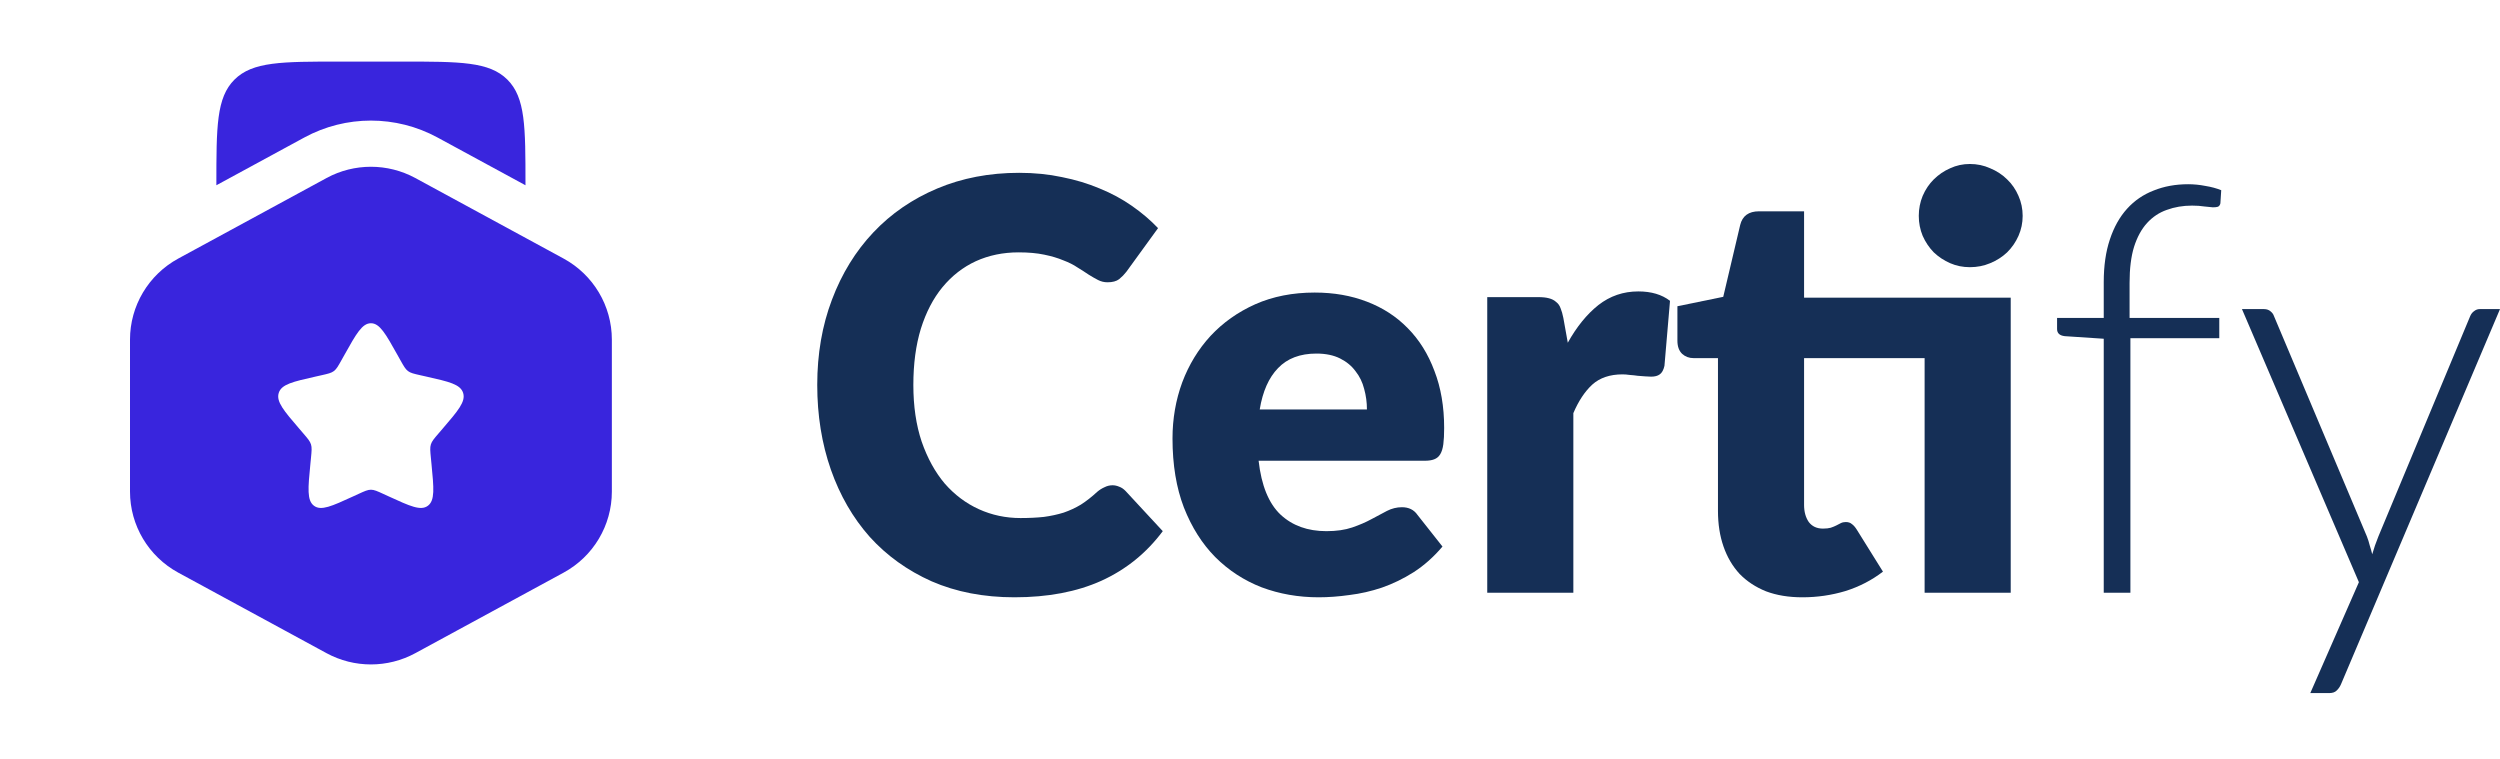
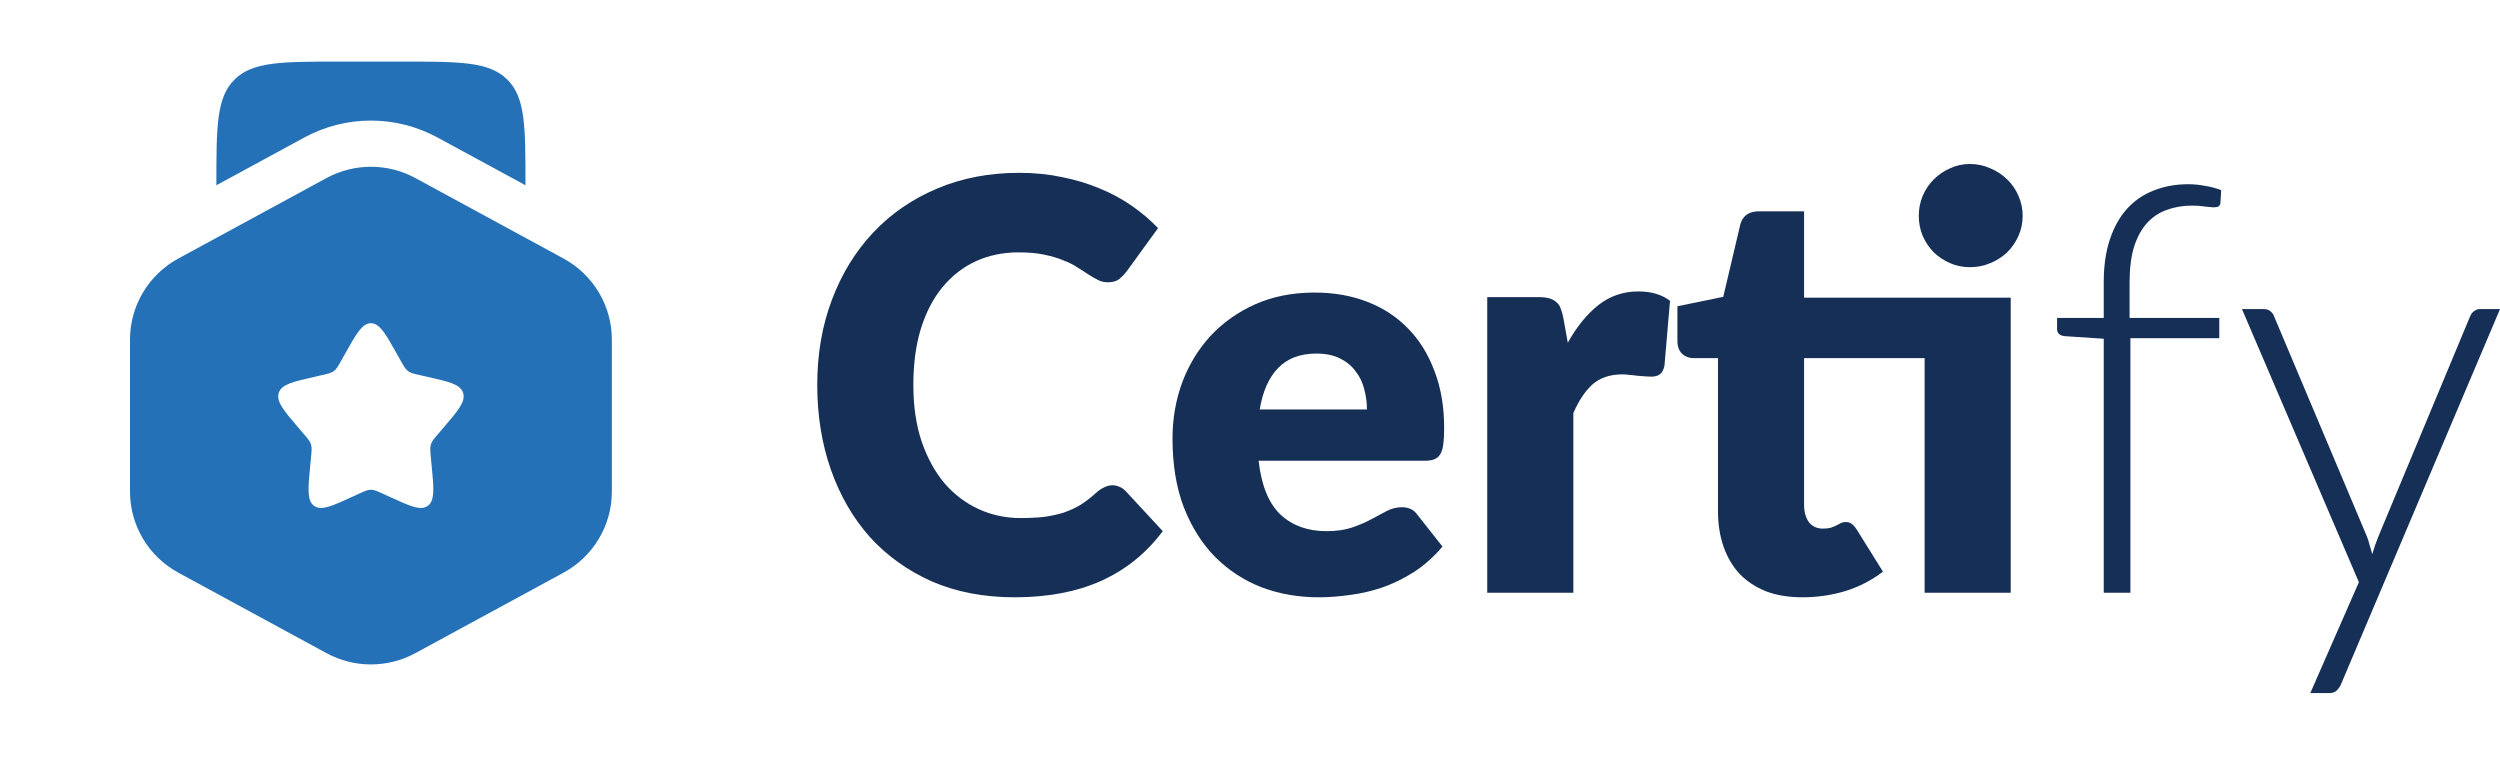
<svg xmlns="http://www.w3.org/2000/svg" width="310" height="94" viewBox="0 0 310 94" fill="none">
-   <path fill-rule="evenodd" clip-rule="evenodd" d="M51.5 22.076C48.068 20.213 43.921 20.213 40.49 22.076L22.114 32.056C18.419 34.062 16.12 37.919 16.12 42.11V60.959C16.12 65.15 18.419 69.007 22.114 71.013L40.49 80.993C43.921 82.856 48.068 82.856 51.5 80.993L69.876 71.013C73.571 69.007 75.87 65.15 75.87 60.959V42.11C75.87 37.919 73.571 34.062 69.876 32.056L51.5 22.076ZM45.996 40.082C44.907 40.082 44.178 41.383 42.722 43.986L42.345 44.659C41.932 45.398 41.725 45.768 41.402 46.012C41.079 46.256 40.678 46.347 39.874 46.528L39.142 46.693C36.314 47.33 34.899 47.648 34.563 48.726C34.227 49.804 35.191 50.926 37.119 53.172L37.618 53.753C38.166 54.391 38.44 54.71 38.563 55.105C38.686 55.5 38.645 55.925 38.562 56.777L38.486 57.552C38.195 60.548 38.049 62.046 38.93 62.712C39.811 63.378 41.135 62.771 43.783 61.557L44.468 61.242C45.221 60.897 45.597 60.725 45.996 60.725C46.395 60.725 46.771 60.897 47.523 61.242L48.209 61.557C50.857 62.771 52.181 63.378 53.062 62.712C53.943 62.046 53.797 60.548 53.505 57.552L53.43 56.777C53.347 55.925 53.306 55.5 53.429 55.105C53.552 54.71 53.826 54.391 54.374 53.753L54.873 53.172C56.801 50.926 57.765 49.804 57.429 48.726C57.092 47.648 55.678 47.33 52.849 46.693L52.118 46.528C51.314 46.347 50.912 46.256 50.59 46.012C50.267 45.768 50.06 45.398 49.646 44.659L49.27 43.986C47.813 41.383 47.085 40.082 45.996 40.082Z" fill="#3925DD" />
-   <path d="M42.162 7.635H49.828C57.055 7.635 60.669 7.635 62.914 9.871C65.159 12.107 65.159 15.706 65.159 22.904V22.973L54.251 17.049C49.104 14.254 42.884 14.254 37.737 17.049L26.83 22.972V22.904C26.83 15.706 26.83 12.107 29.075 9.871C31.321 7.635 34.934 7.635 42.162 7.635Z" fill="#3925DD" />
+   <path fill-rule="evenodd" clip-rule="evenodd" d="M51.5 22.076C48.068 20.213 43.921 20.213 40.49 22.076L22.114 32.056C18.419 34.062 16.12 37.919 16.12 42.11V60.959C16.12 65.15 18.419 69.007 22.114 71.013L40.49 80.993C43.921 82.856 48.068 82.856 51.5 80.993L69.876 71.013C73.571 69.007 75.87 65.15 75.87 60.959V42.11C75.87 37.919 73.571 34.062 69.876 32.056L51.5 22.076ZM45.996 40.082C44.907 40.082 44.178 41.383 42.722 43.986L42.345 44.659C41.932 45.398 41.725 45.768 41.402 46.012C41.079 46.256 40.678 46.347 39.874 46.528L39.142 46.693C36.314 47.33 34.899 47.648 34.563 48.726C34.227 49.804 35.191 50.926 37.119 53.172L37.618 53.753C38.166 54.391 38.44 54.71 38.563 55.105C38.686 55.5 38.645 55.925 38.562 56.777L38.486 57.552C38.195 60.548 38.049 62.046 38.93 62.712C39.811 63.378 41.135 62.771 43.783 61.557L44.468 61.242C45.221 60.897 45.597 60.725 45.996 60.725C46.395 60.725 46.771 60.897 47.523 61.242L48.209 61.557C50.857 62.771 52.181 63.378 53.062 62.712C53.943 62.046 53.797 60.548 53.505 57.552L53.43 56.777C53.347 55.925 53.306 55.5 53.429 55.105C53.552 54.71 53.826 54.391 54.374 53.753L54.873 53.172C56.801 50.926 57.765 49.804 57.429 48.726C57.092 47.648 55.678 47.33 52.849 46.693L52.118 46.528C51.314 46.347 50.912 46.256 50.59 46.012C50.267 45.768 50.06 45.398 49.646 44.659L49.27 43.986C47.813 41.383 47.085 40.082 45.996 40.082Z" fill="#2571B8" />
+   <path d="M42.162 7.635H49.828C57.055 7.635 60.669 7.635 62.914 9.871C65.159 12.107 65.159 15.706 65.159 22.904V22.973L54.251 17.049C49.104 14.254 42.884 14.254 37.737 17.049L26.83 22.972V22.904C26.83 15.706 26.83 12.107 29.075 9.871C31.321 7.635 34.934 7.635 42.162 7.635Z" fill="#2571B8" />
  <path d="M137.95 60.173C138.225 60.173 138.501 60.232 138.776 60.35C139.052 60.444 139.316 60.621 139.568 60.88L144.183 65.864C142.163 68.574 139.626 70.625 136.572 72.015C133.541 73.382 129.948 74.065 125.792 74.065C121.98 74.065 118.559 73.405 115.528 72.086C112.52 70.743 109.96 68.904 107.847 66.571C105.758 64.215 104.151 61.434 103.026 58.229C101.9 55 101.338 51.501 101.338 47.73C101.338 43.889 101.946 40.366 103.163 37.161C104.38 33.932 106.091 31.151 108.295 28.818C110.499 26.485 113.14 24.671 116.217 23.375C119.294 22.078 122.68 21.43 126.377 21.43C128.26 21.43 130.028 21.607 131.681 21.96C133.357 22.291 134.919 22.762 136.365 23.375C137.812 23.964 139.143 24.682 140.36 25.531C141.577 26.379 142.657 27.298 143.598 28.288L139.672 33.697C139.419 34.026 139.121 34.333 138.776 34.616C138.432 34.875 137.95 35.004 137.33 35.004C136.916 35.004 136.526 34.91 136.159 34.722C135.791 34.533 135.401 34.309 134.988 34.05C134.574 33.767 134.115 33.473 133.61 33.166C133.128 32.836 132.542 32.542 131.853 32.282C131.187 32 130.395 31.764 129.477 31.576C128.581 31.387 127.525 31.293 126.308 31.293C124.379 31.293 122.611 31.658 121.004 32.389C119.42 33.119 118.042 34.191 116.871 35.605C115.723 36.996 114.828 38.716 114.185 40.766C113.565 42.793 113.255 45.114 113.255 47.73C113.255 50.37 113.599 52.714 114.288 54.765C115 56.815 115.953 58.547 117.147 59.961C118.364 61.351 119.776 62.412 121.383 63.142C122.99 63.873 124.712 64.238 126.549 64.238C127.605 64.238 128.57 64.191 129.442 64.097C130.315 63.979 131.13 63.802 131.888 63.567C132.645 63.307 133.357 62.977 134.023 62.577C134.689 62.153 135.366 61.622 136.055 60.986C136.331 60.75 136.629 60.562 136.951 60.42C137.272 60.255 137.605 60.173 137.95 60.173Z" fill="#152F56" />
  <path d="M169.5 50.77C169.5 49.898 169.386 49.05 169.156 48.225C168.949 47.4 168.593 46.67 168.088 46.033C167.606 45.373 166.963 44.843 166.159 44.443C165.356 44.042 164.38 43.842 163.232 43.842C161.211 43.842 159.627 44.443 158.479 45.645C157.331 46.823 156.573 48.531 156.206 50.77H169.5ZM156.068 57.133C156.412 60.197 157.319 62.424 158.789 63.814C160.258 65.181 162.153 65.864 164.472 65.864C165.712 65.864 166.779 65.711 167.675 65.405C168.57 65.098 169.363 64.757 170.051 64.38C170.763 64.002 171.406 63.661 171.98 63.355C172.577 63.048 173.197 62.895 173.84 62.895C174.69 62.895 175.332 63.213 175.769 63.849L178.868 67.773C177.766 69.069 176.572 70.13 175.287 70.955C174.024 71.756 172.715 72.392 171.36 72.863C170.028 73.311 168.685 73.618 167.33 73.782C165.999 73.971 164.724 74.065 163.507 74.065C161.005 74.065 158.651 73.653 156.447 72.828C154.266 71.98 152.348 70.731 150.695 69.081C149.065 67.431 147.768 65.381 146.803 62.93C145.862 60.479 145.391 57.628 145.391 54.376C145.391 51.925 145.793 49.604 146.597 47.412C147.423 45.22 148.594 43.3 150.11 41.65C151.648 40 153.496 38.693 155.655 37.726C157.836 36.76 160.293 36.277 163.025 36.277C165.39 36.277 167.549 36.654 169.5 37.408C171.475 38.162 173.163 39.258 174.563 40.696C175.987 42.133 177.089 43.901 177.87 45.998C178.673 48.072 179.075 50.428 179.075 53.068C179.075 53.893 179.041 54.564 178.972 55.083C178.903 55.601 178.777 56.014 178.593 56.32C178.409 56.626 178.157 56.838 177.835 56.956C177.537 57.074 177.146 57.133 176.664 57.133H156.068Z" fill="#152F56" />
  <path d="M194.406 42.498C195.508 40.519 196.771 38.964 198.195 37.832C199.641 36.701 201.294 36.136 203.154 36.136C204.762 36.136 206.07 36.524 207.081 37.302L206.392 45.362C206.277 45.88 206.082 46.234 205.806 46.422C205.554 46.611 205.198 46.705 204.739 46.705C204.555 46.705 204.314 46.693 204.015 46.67C203.717 46.646 203.407 46.623 203.085 46.599C202.764 46.552 202.431 46.517 202.087 46.493C201.765 46.446 201.467 46.422 201.191 46.422C199.63 46.422 198.378 46.846 197.437 47.695C196.518 48.543 195.738 49.721 195.095 51.23V73.5H184.418V36.843H190.755C191.283 36.843 191.72 36.89 192.064 36.984C192.431 37.078 192.73 37.231 192.959 37.444C193.212 37.632 193.396 37.891 193.511 38.221C193.648 38.551 193.763 38.952 193.855 39.423L194.406 42.498Z" fill="#152F56" />
  <path d="M249.329 73.5H238.652V44.407H223.705V62.612C223.705 63.461 223.9 64.168 224.29 64.733C224.704 65.275 225.289 65.546 226.047 65.546C226.437 65.546 226.759 65.511 227.011 65.44C227.287 65.346 227.516 65.252 227.7 65.157C227.907 65.04 228.09 64.945 228.251 64.874C228.435 64.78 228.641 64.733 228.871 64.733C229.192 64.733 229.445 64.816 229.629 64.981C229.835 65.122 230.042 65.358 230.249 65.688L233.486 70.884C232.108 71.944 230.559 72.746 228.837 73.288C227.114 73.806 225.335 74.065 223.498 74.065C221.799 74.065 220.295 73.818 218.986 73.323C217.7 72.805 216.61 72.086 215.714 71.167C214.842 70.224 214.176 69.093 213.717 67.773C213.257 66.453 213.028 64.981 213.028 63.355V44.407H209.997C209.446 44.407 208.975 44.23 208.585 43.877C208.194 43.5 207.999 42.958 207.999 42.251V37.974L213.682 36.807L215.783 27.899C216.059 26.768 216.839 26.202 218.125 26.202H223.705V36.913H249.329V73.5ZM250.81 26.768C250.81 27.64 250.638 28.465 250.294 29.242C249.949 30.02 249.479 30.704 248.882 31.293C248.285 31.858 247.584 32.306 246.781 32.636C246 32.966 245.162 33.131 244.266 33.131C243.394 33.131 242.579 32.966 241.821 32.636C241.063 32.306 240.386 31.858 239.789 31.293C239.215 30.704 238.756 30.02 238.411 29.242C238.09 28.465 237.929 27.64 237.929 26.768C237.929 25.896 238.09 25.071 238.411 24.294C238.756 23.492 239.215 22.809 239.789 22.243C240.386 21.654 241.063 21.195 241.821 20.865C242.579 20.511 243.394 20.334 244.266 20.334C245.162 20.334 246 20.511 246.781 20.865C247.584 21.195 248.285 21.654 248.882 22.243C249.479 22.809 249.949 23.492 250.294 24.294C250.638 25.071 250.81 25.896 250.81 26.768Z" fill="#152F56" />
  <path d="M260.864 73.5V42.004L256.042 41.685C255.399 41.615 255.077 41.32 255.077 40.802V39.423H260.864V34.969C260.864 32.966 261.116 31.21 261.621 29.702C262.126 28.17 262.838 26.898 263.757 25.884C264.675 24.871 265.777 24.117 267.063 23.622C268.349 23.104 269.773 22.844 271.334 22.844C272.046 22.844 272.758 22.915 273.469 23.056C274.204 23.174 274.858 23.351 275.432 23.587L275.329 25.213C275.283 25.425 275.18 25.566 275.019 25.637C274.881 25.684 274.675 25.708 274.399 25.708C274.124 25.684 273.768 25.649 273.332 25.602C272.895 25.531 272.39 25.495 271.816 25.495C270.691 25.495 269.646 25.672 268.682 26.026C267.74 26.356 266.925 26.898 266.237 27.652C265.548 28.406 265.008 29.396 264.618 30.621C264.25 31.823 264.067 33.308 264.067 35.075V39.423H275.191V41.933H264.17V73.5H260.864Z" fill="#152F56" />
  <path d="M310 38.327L290.299 84.811C290.161 85.141 289.978 85.412 289.748 85.624C289.541 85.837 289.231 85.943 288.818 85.943H286.476L292.503 72.192L278.003 38.327H280.724C281.069 38.327 281.344 38.422 281.551 38.61C281.757 38.775 281.895 38.964 281.964 39.176L293.502 66.536C293.64 66.889 293.755 67.255 293.846 67.632C293.961 67.985 294.065 68.35 294.156 68.728C294.271 68.35 294.386 67.985 294.501 67.632C294.639 67.255 294.776 66.889 294.914 66.536L306.314 39.176C306.429 38.916 306.59 38.716 306.797 38.575C307.003 38.41 307.233 38.327 307.485 38.327H310Z" fill="#152F56" />
</svg>
